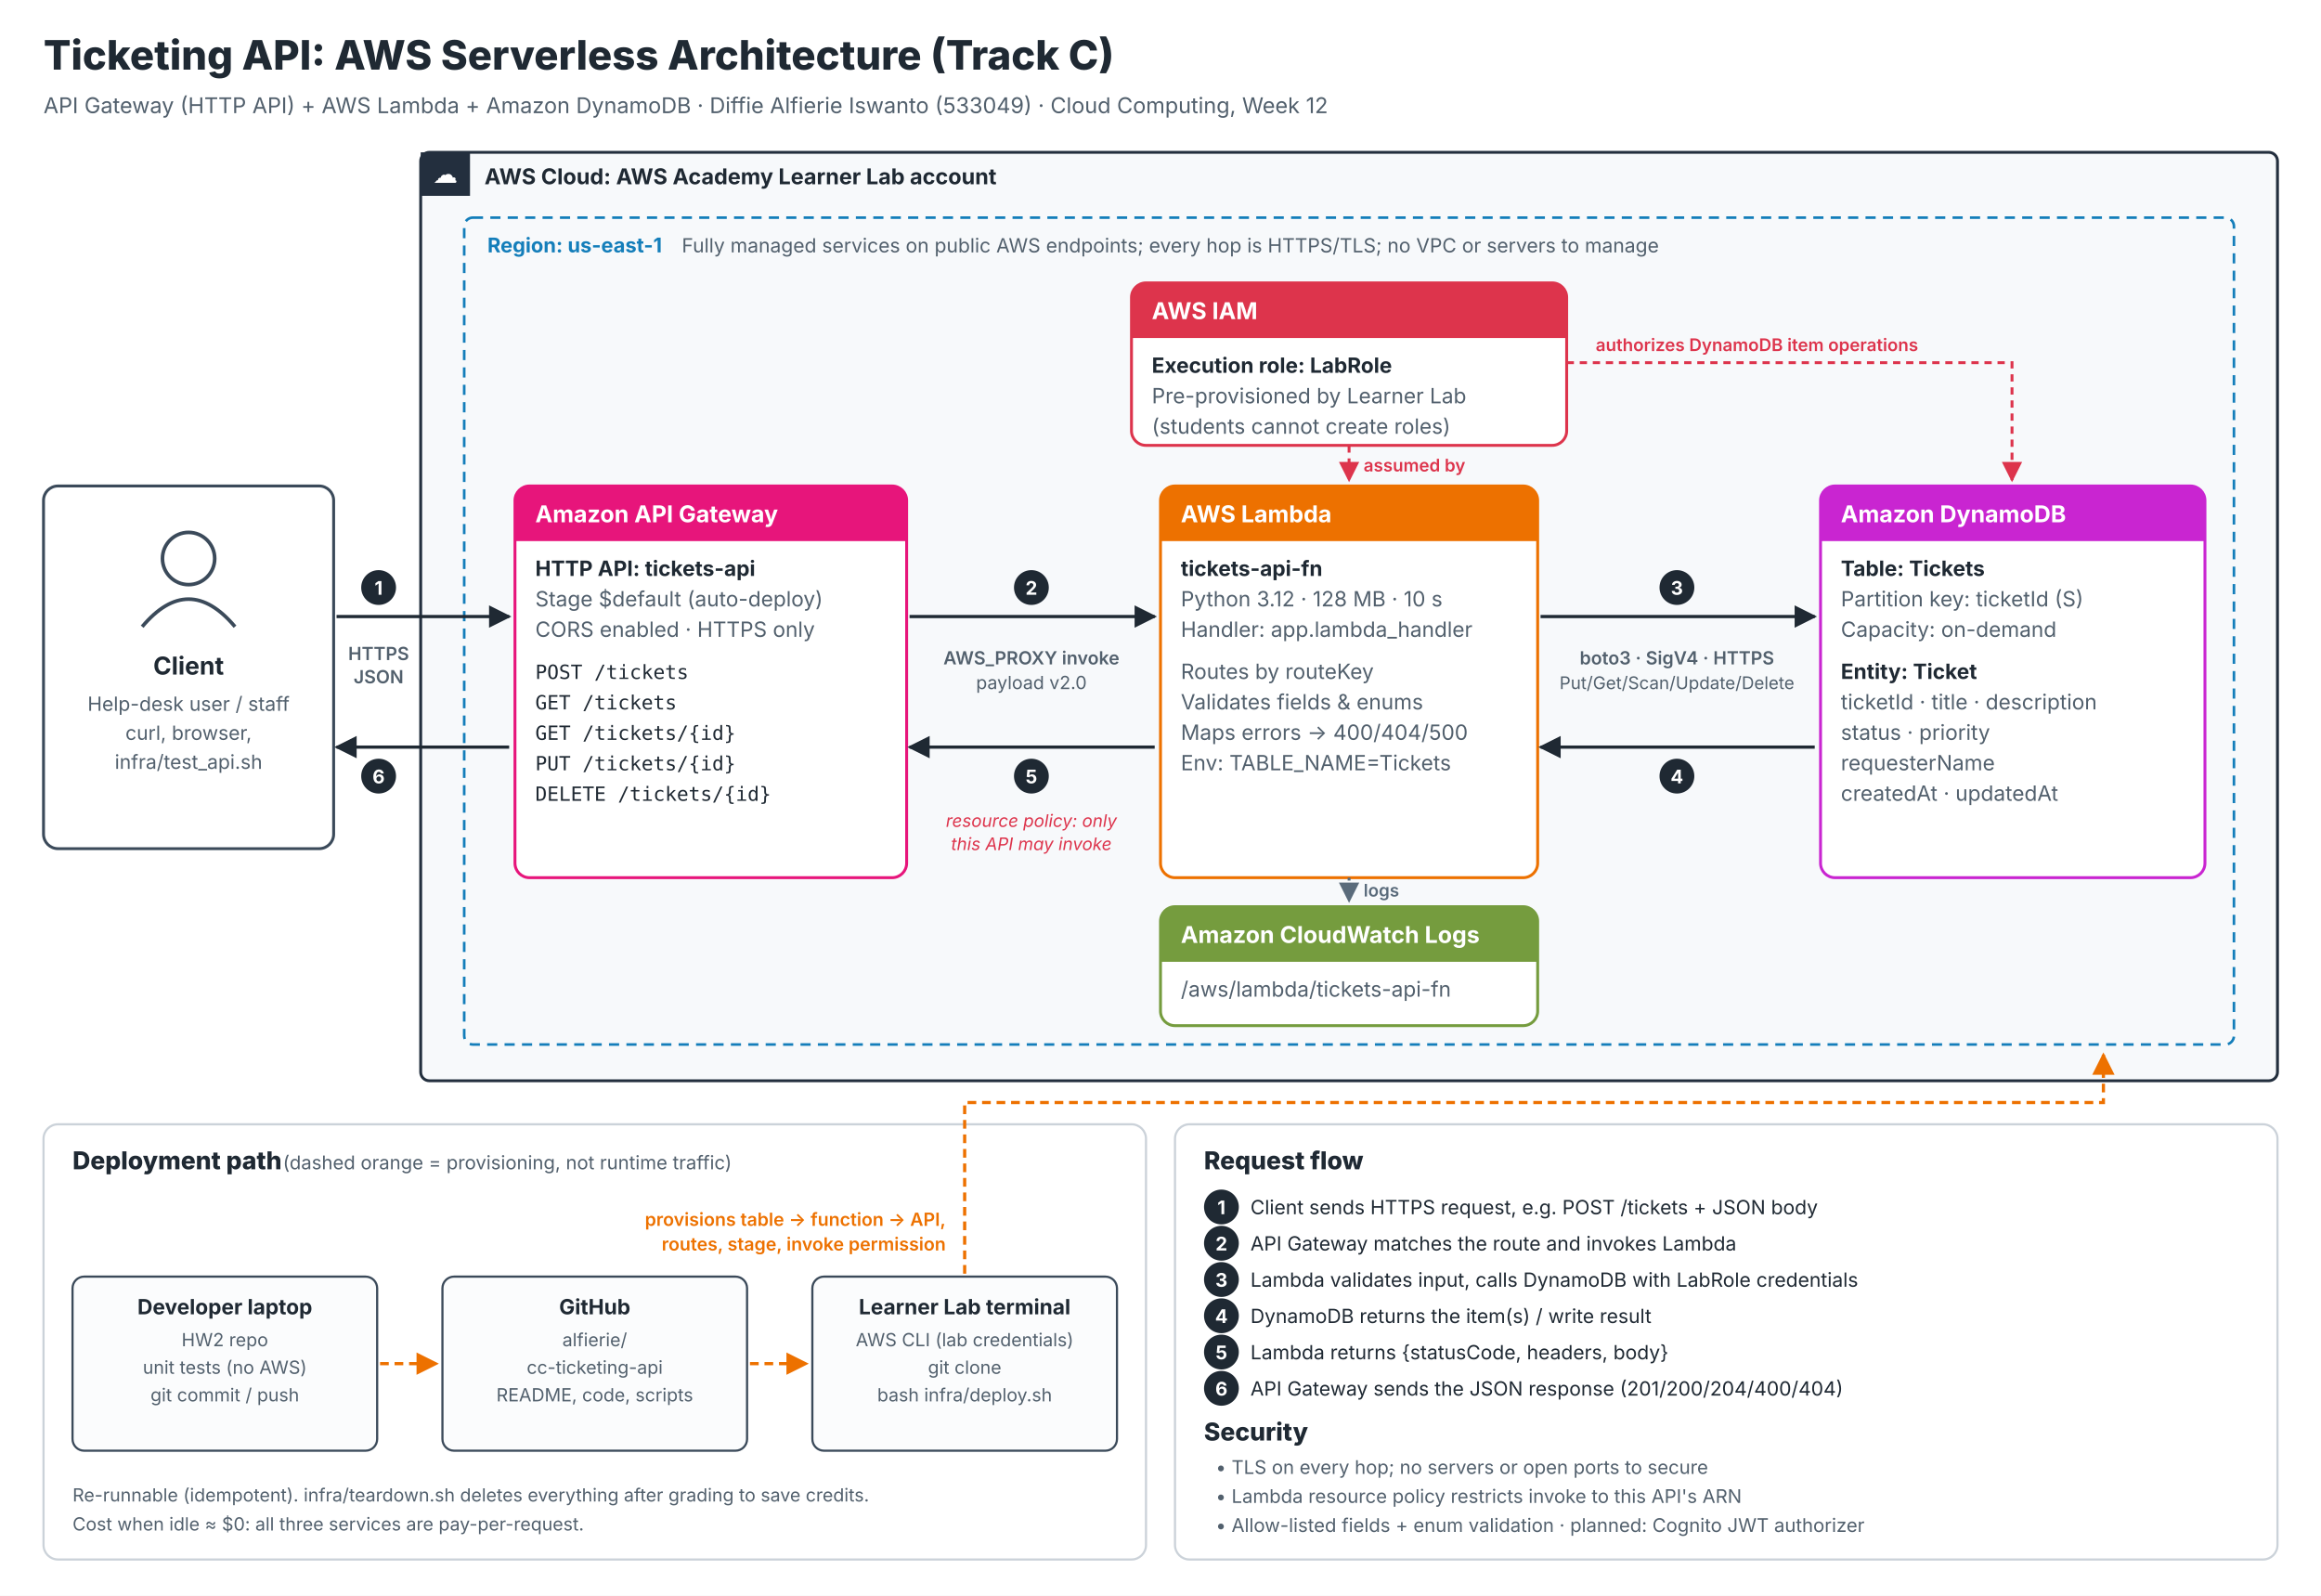
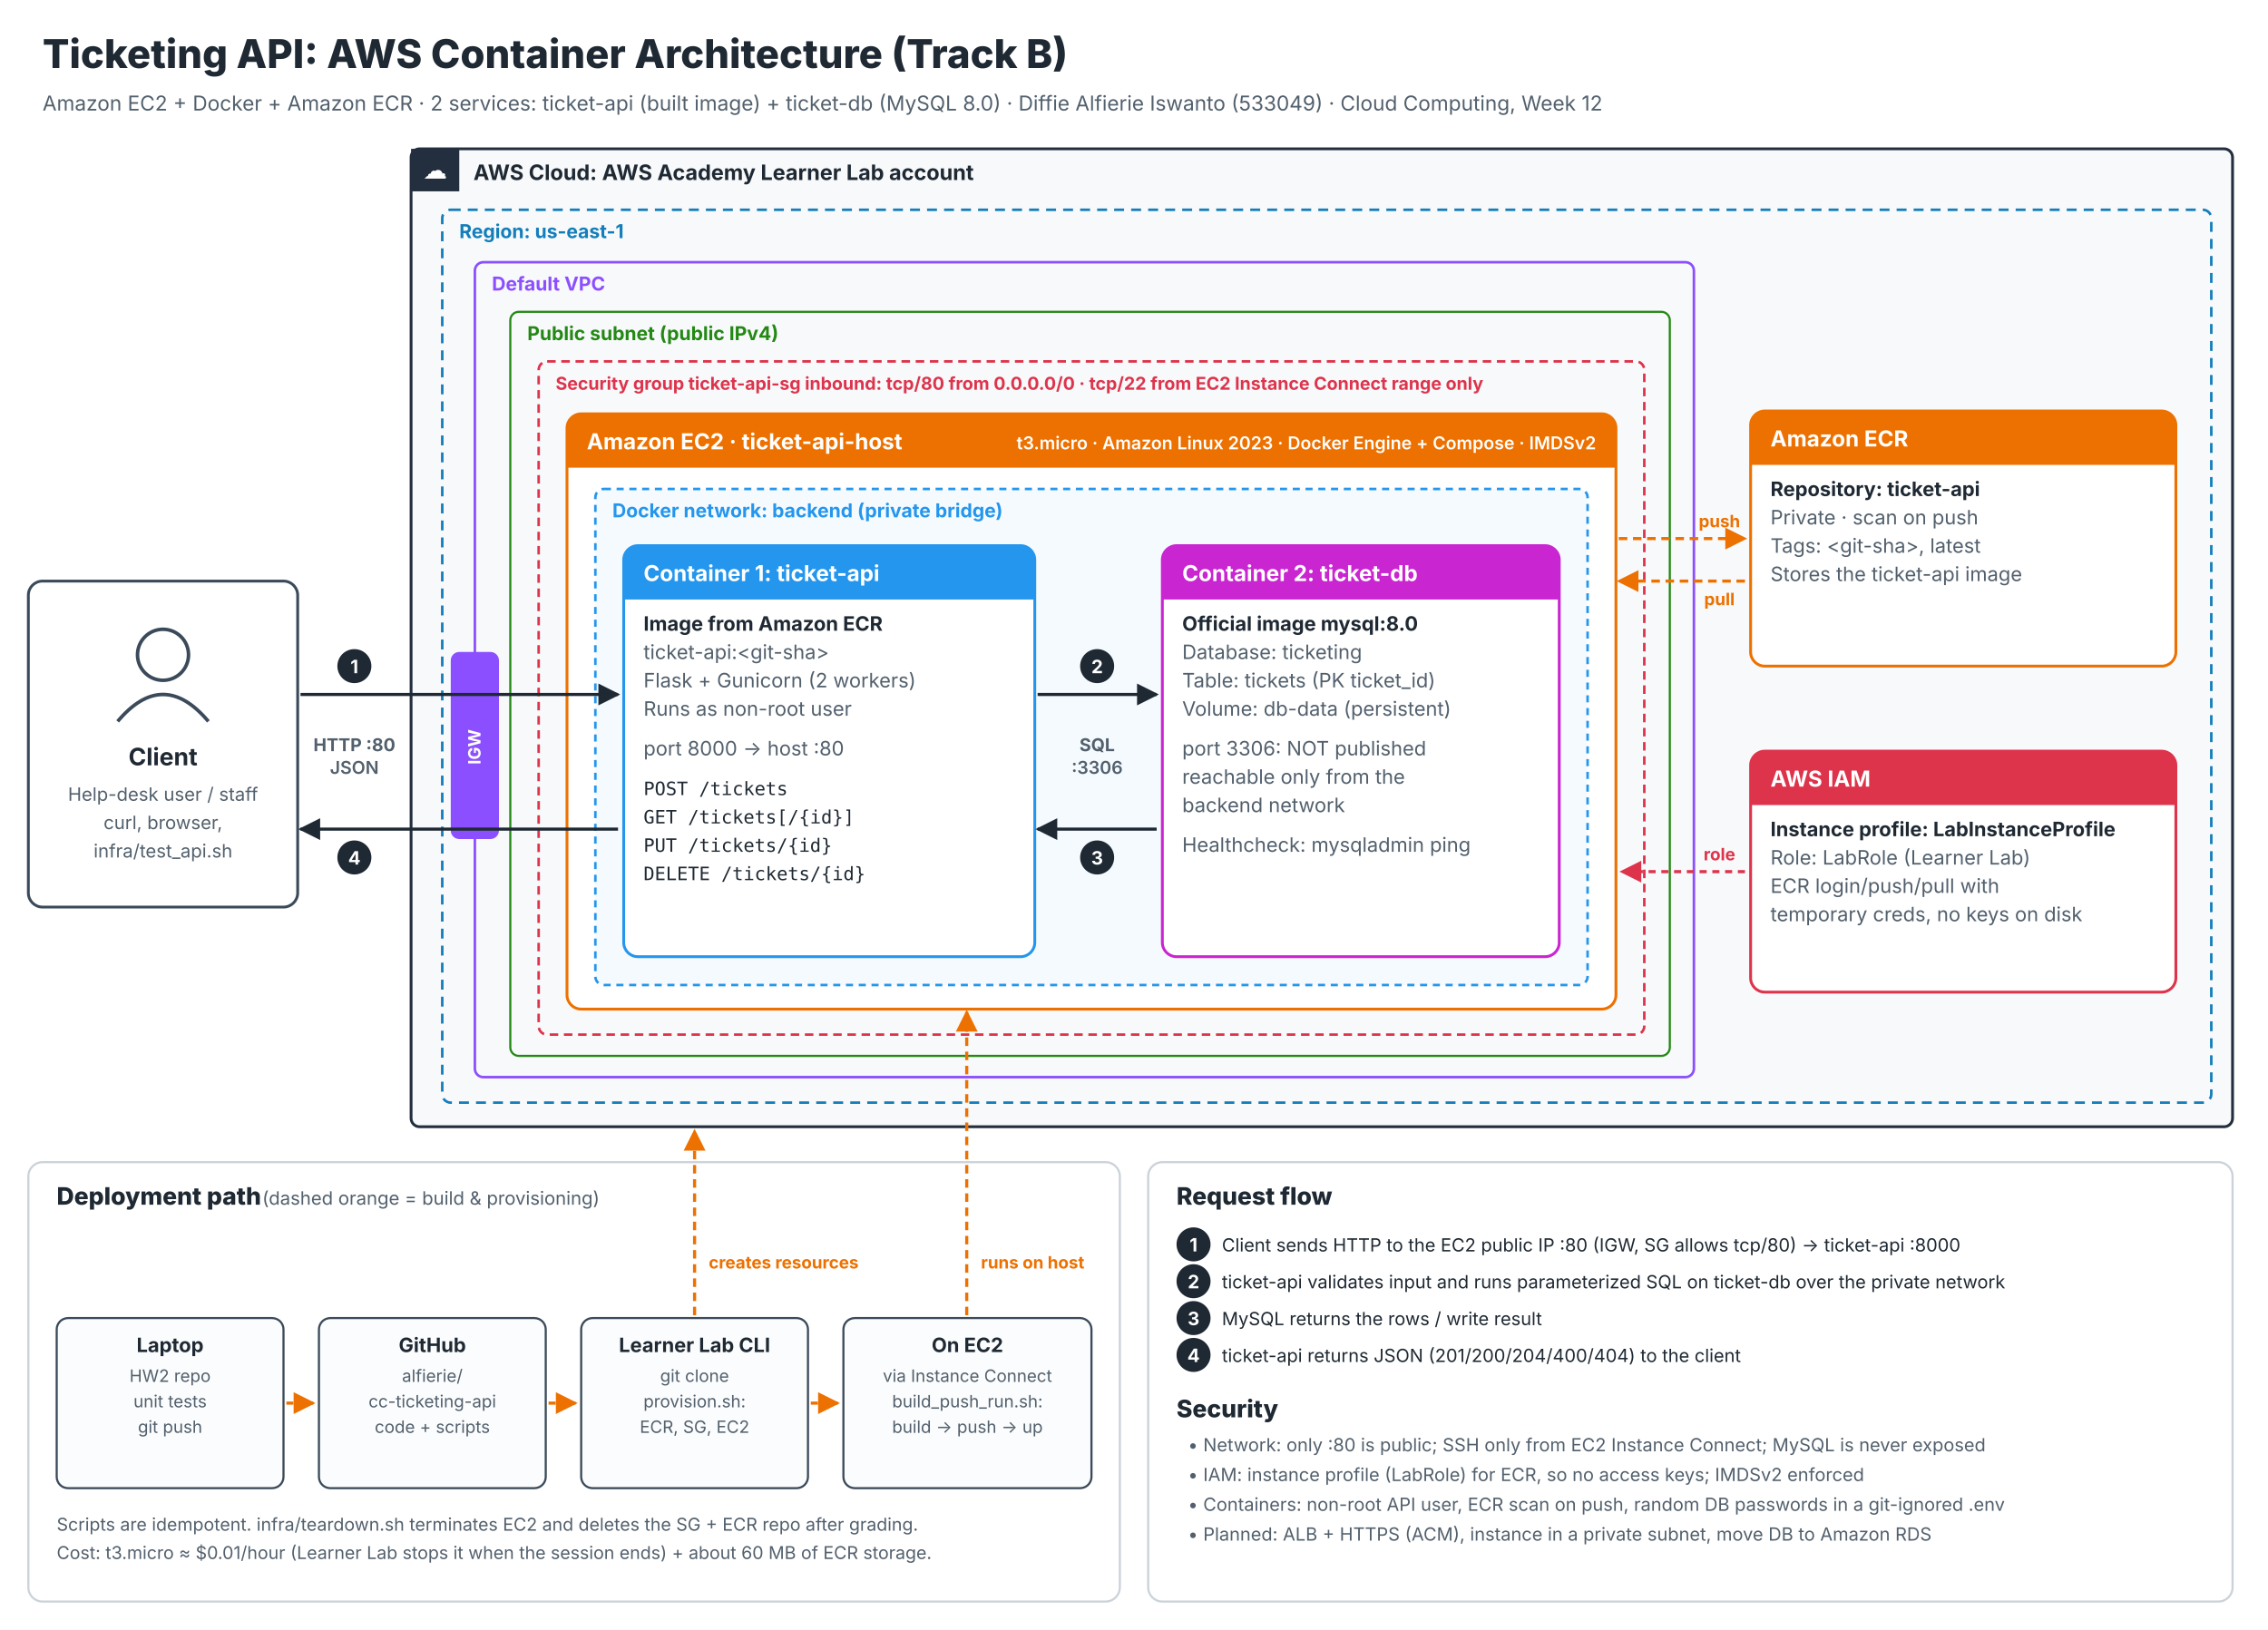
- <svg xmlns="http://www.w3.org/2000/svg" width="1600" height="1100" viewBox="0 0 1600 1100">
+ <svg xmlns="http://www.w3.org/2000/svg" width="1600" height="1150" viewBox="0 0 1600 1150">
  <defs>
    <marker id="ah-1f2933" viewBox="0 0 10 10" refX="9" refY="5" markerWidth="7" markerHeight="7" orient="auto-start-reverse">
      <path d="M0 0 L10 5 L0 10 z" fill="#1f2933" />
    </marker>
    <marker id="ah-DD344C" viewBox="0 0 10 10" refX="9" refY="5" markerWidth="7" markerHeight="7" orient="auto-start-reverse">
      <path d="M0 0 L10 5 L0 10 z" fill="#DD344C" />
    </marker>
-     <marker id="ah-E7157B" viewBox="0 0 10 10" refX="9" refY="5" markerWidth="7" markerHeight="7" orient="auto-start-reverse">
-       <path d="M0 0 L10 5 L0 10 z" fill="#E7157B" />
-     </marker>
-     <marker id="ah-5a6b7b" viewBox="0 0 10 10" refX="9" refY="5" markerWidth="7" markerHeight="7" orient="auto-start-reverse">
-       <path d="M0 0 L10 5 L0 10 z" fill="#5a6b7b" />
-     </marker>
    <marker id="ah-ED7100" viewBox="0 0 10 10" refX="9" refY="5" markerWidth="7" markerHeight="7" orient="auto-start-reverse">
      <path d="M0 0 L10 5 L0 10 z" fill="#ED7100" />
    </marker>
+     <marker id="ah-2496ED" viewBox="0 0 10 10" refX="9" refY="5" markerWidth="7" markerHeight="7" orient="auto-start-reverse">
+       <path d="M0 0 L10 5 L0 10 z" fill="#2496ED" />
+     </marker>
  </defs>
-   <rect width="1600" height="1100" fill="#fff" />
-   <text x="30" y="48" font-family="Inter, DejaVu Sans, sans-serif" font-size="28" font-weight="800" fill="#1f2933" text-anchor="start">Ticketing API: AWS Serverless Architecture (Track C)</text>
-   <text x="30" y="78" font-family="Inter, DejaVu Sans, sans-serif" font-size="15" font-weight="400" fill="#52606d" text-anchor="start">API Gateway (HTTP API) + AWS Lambda + Amazon DynamoDB  ·  Diffie Alfierie Iswanto (533049)  ·  Cloud Computing, Week 12</text>
-   <rect x="290" y="105" width="1280" height="640" rx="6" fill="#f7f9fb" stroke="#232f3e" stroke-width="2" />
+   <rect width="1600" height="1150" fill="#fff" />
+   <text x="30" y="48" font-family="Inter, DejaVu Sans, sans-serif" font-size="28" font-weight="800" fill="#1f2933" text-anchor="start">Ticketing API: AWS Container Architecture (Track B)</text>
+   <text x="30" y="78" font-family="Inter, DejaVu Sans, sans-serif" font-size="14.5" font-weight="400" fill="#52606d" text-anchor="start">Amazon EC2 + Docker + Amazon ECR  ·  2 services: ticket-api (built image) + ticket-db (MySQL 8.0)  ·  Diffie Alfierie Iswanto (533049)  ·  Cloud Computing, Week 12</text>
+   <rect x="290" y="105" width="1285" height="690" rx="6" fill="#f7f9fb" stroke="#232f3e" stroke-width="2" />
  <rect x="290" y="105" width="34" height="30" fill="#232f3e" />
  <text x="307" y="126" font-family="DejaVu Sans" font-size="17" font-weight="700" fill="#fff" text-anchor="middle">☁</text>
  <text x="334" y="127" font-family="Inter, DejaVu Sans, sans-serif" font-size="15" font-weight="700" fill="#1f2933" text-anchor="start">AWS Cloud: AWS Academy Learner Lab account</text>
-   <rect x="320" y="150" width="1220" height="570" rx="6" fill="none" stroke="#147EBA" stroke-width="1.8" stroke-dasharray="7 5" />
-   <text x="336" y="174" font-family="Inter, DejaVu Sans, sans-serif" font-size="14" font-weight="700" fill="#147EBA" text-anchor="start">Region: us-east-1</text>
-   <text x="470" y="174" font-family="Inter, DejaVu Sans, sans-serif" font-size="13.5" font-weight="400" fill="#52606d" text-anchor="start">Fully managed services on public AWS endpoints; every hop is HTTPS/TLS; no VPC or servers to manage</text>
-   <rect x="30" y="335" width="200" height="250" rx="10" fill="#fff" stroke="#3b4a5a" stroke-width="2" />
-   <circle cx="130" cy="385" r="18" fill="none" stroke="#3b4a5a" stroke-width="2.5" />
-   <path d="M98 432 q32 -38 64 0" fill="none" stroke="#3b4a5a" stroke-width="2.5" />
-   <text x="130" y="465" font-family="Inter, DejaVu Sans, sans-serif" font-size="17" font-weight="700" fill="#1f2933" text-anchor="middle">Client</text>
-   <text x="130" y="490" font-family="Inter, DejaVu Sans, sans-serif" font-size="13.5" font-weight="400" fill="#52606d" text-anchor="middle">Help-desk user / staff</text>
-   <text x="130" y="510" font-family="Inter, DejaVu Sans, sans-serif" font-size="13.5" font-weight="400" fill="#52606d" text-anchor="middle">curl, browser,</text>
-   <text x="130" y="530" font-family="Inter, DejaVu Sans, sans-serif" font-size="13.5" font-weight="400" fill="#52606d" text-anchor="middle">infra/test_api.sh</text>
-   <rect x="355" y="335" width="270" height="270" rx="10" fill="#fff" stroke="#E7157B" stroke-width="2" />
-   <path d="M355 345 a10 10 0 0 1 10 -10 h250 a10 10 0 0 1 10 10 v28 h-270 z" fill="#E7157B" />
-   <text x="369" y="360" font-family="Inter, DejaVu Sans, sans-serif" font-size="16" font-weight="700" fill="#fff" text-anchor="start">Amazon API Gateway</text>
-   <text x="369" y="397" font-family="Inter, DejaVu Sans, sans-serif" font-size="14.5" font-weight="700" fill="#1f2933" text-anchor="start">HTTP API: tickets-api</text>
-   <text x="369" y="418" font-family="Inter, DejaVu Sans, sans-serif" font-size="14.5" font-weight="400" fill="#52606d" text-anchor="start">Stage $default (auto-deploy)</text>
-   <text x="369" y="439" font-family="Inter, DejaVu Sans, sans-serif" font-size="14.5" font-weight="400" fill="#52606d" text-anchor="start">CORS enabled · HTTPS only</text>
-   <text x="369" y="468" font-family="DejaVu Sans Mono, monospace" font-size="13.5" font-weight="400" fill="#1f2933" text-anchor="start">POST   /tickets</text>
-   <text x="369" y="489" font-family="DejaVu Sans Mono, monospace" font-size="13.5" font-weight="400" fill="#1f2933" text-anchor="start">GET    /tickets</text>
-   <text x="369" y="510" font-family="DejaVu Sans Mono, monospace" font-size="13.5" font-weight="400" fill="#1f2933" text-anchor="start">GET    /tickets/{id}</text>
-   <text x="369" y="531" font-family="DejaVu Sans Mono, monospace" font-size="13.5" font-weight="400" fill="#1f2933" text-anchor="start">PUT    /tickets/{id}</text>
-   <text x="369" y="552" font-family="DejaVu Sans Mono, monospace" font-size="13.5" font-weight="400" fill="#1f2933" text-anchor="start">DELETE /tickets/{id}</text>
-   <rect x="800" y="335" width="260" height="270" rx="10" fill="#fff" stroke="#ED7100" stroke-width="2" />
-   <path d="M800 345 a10 10 0 0 1 10 -10 h240 a10 10 0 0 1 10 10 v28 h-260 z" fill="#ED7100" />
-   <text x="814" y="360" font-family="Inter, DejaVu Sans, sans-serif" font-size="16" font-weight="700" fill="#fff" text-anchor="start">AWS Lambda</text>
-   <text x="814" y="397" font-family="Inter, DejaVu Sans, sans-serif" font-size="14.5" font-weight="700" fill="#1f2933" text-anchor="start">tickets-api-fn</text>
-   <text x="814" y="418" font-family="Inter, DejaVu Sans, sans-serif" font-size="14.5" font-weight="400" fill="#52606d" text-anchor="start">Python 3.12 · 128 MB · 10 s</text>
-   <text x="814" y="439" font-family="Inter, DejaVu Sans, sans-serif" font-size="14.5" font-weight="400" fill="#52606d" text-anchor="start">Handler: app.lambda_handler</text>
-   <text x="814" y="468" font-family="Inter, DejaVu Sans, sans-serif" font-size="14.5" font-weight="400" fill="#52606d" text-anchor="start">Routes by routeKey</text>
-   <text x="814" y="489" font-family="Inter, DejaVu Sans, sans-serif" font-size="14.5" font-weight="400" fill="#52606d" text-anchor="start">Validates fields &amp; enums</text>
-   <text x="814" y="510" font-family="Inter, DejaVu Sans, sans-serif" font-size="14.5" font-weight="400" fill="#52606d" text-anchor="start">Maps errors → 400/404/500</text>
-   <text x="814" y="531" font-family="Inter, DejaVu Sans, sans-serif" font-size="14.5" font-weight="400" fill="#52606d" text-anchor="start">Env: TABLE_NAME=Tickets</text>
-   <rect x="1255" y="335" width="265" height="270" rx="10" fill="#fff" stroke="#C925D1" stroke-width="2" />
-   <path d="M1255 345 a10 10 0 0 1 10 -10 h245 a10 10 0 0 1 10 10 v28 h-265 z" fill="#C925D1" />
-   <text x="1269" y="360" font-family="Inter, DejaVu Sans, sans-serif" font-size="16" font-weight="700" fill="#fff" text-anchor="start">Amazon DynamoDB</text>
-   <text x="1269" y="397" font-family="Inter, DejaVu Sans, sans-serif" font-size="14.5" font-weight="700" fill="#1f2933" text-anchor="start">Table: Tickets</text>
-   <text x="1269" y="418" font-family="Inter, DejaVu Sans, sans-serif" font-size="14.5" font-weight="400" fill="#52606d" text-anchor="start">Partition key: ticketId (S)</text>
-   <text x="1269" y="439" font-family="Inter, DejaVu Sans, sans-serif" font-size="14.5" font-weight="400" fill="#52606d" text-anchor="start">Capacity: on-demand</text>
-   <text x="1269" y="468" font-family="Inter, DejaVu Sans, sans-serif" font-size="14.5" font-weight="700" fill="#1f2933" text-anchor="start">Entity: Ticket</text>
-   <text x="1269" y="489" font-family="Inter, DejaVu Sans, sans-serif" font-size="14.5" font-weight="400" fill="#52606d" text-anchor="start">ticketId · title · description</text>
-   <text x="1269" y="510" font-family="Inter, DejaVu Sans, sans-serif" font-size="14.5" font-weight="400" fill="#52606d" text-anchor="start">status · priority</text>
-   <text x="1269" y="531" font-family="Inter, DejaVu Sans, sans-serif" font-size="14.5" font-weight="400" fill="#52606d" text-anchor="start">requesterName</text>
-   <text x="1269" y="552" font-family="Inter, DejaVu Sans, sans-serif" font-size="14.5" font-weight="400" fill="#52606d" text-anchor="start">createdAt · updatedAt</text>
-   <rect x="800" y="625" width="260" height="82" rx="10" fill="#fff" stroke="#759C3E" stroke-width="2" />
-   <path d="M800 635 a10 10 0 0 1 10 -10 h240 a10 10 0 0 1 10 10 v28 h-260 z" fill="#759C3E" />
-   <text x="814" y="650" font-family="Inter, DejaVu Sans, sans-serif" font-size="16" font-weight="700" fill="#fff" text-anchor="start">Amazon CloudWatch Logs</text>
-   <text x="814" y="687" font-family="Inter, DejaVu Sans, sans-serif" font-size="14.5" font-weight="400" fill="#52606d" text-anchor="start">/aws/lambda/tickets-api-fn</text>
-   <rect x="780" y="195" width="300" height="112" rx="10" fill="#fff" stroke="#DD344C" stroke-width="2" />
-   <path d="M780 205 a10 10 0 0 1 10 -10 h280 a10 10 0 0 1 10 10 v28 h-300 z" fill="#DD344C" />
-   <text x="794" y="220" font-family="Inter, DejaVu Sans, sans-serif" font-size="16" font-weight="700" fill="#fff" text-anchor="start">AWS IAM</text>
-   <text x="794" y="257" font-family="Inter, DejaVu Sans, sans-serif" font-size="14.5" font-weight="700" fill="#1f2933" text-anchor="start">Execution role: LabRole</text>
-   <text x="794" y="278" font-family="Inter, DejaVu Sans, sans-serif" font-size="14.5" font-weight="400" fill="#52606d" text-anchor="start">Pre-provisioned by Learner Lab</text>
-   <text x="794" y="299" font-family="Inter, DejaVu Sans, sans-serif" font-size="14.5" font-weight="400" fill="#52606d" text-anchor="start">(students cannot create roles)</text>
-   <line x1="232" y1="425" x2="351" y2="425" stroke="#1f2933" stroke-width="2.2" marker-end="url(#ah-1f2933)" />
-   <circle cx="261" cy="405" r="12" fill="#1f2933" />
-   <text x="261" y="410" font-family="Inter, DejaVu Sans, sans-serif" font-size="13" font-weight="700" fill="#fff" text-anchor="middle">1</text>
-   <line x1="351" y1="515" x2="232" y2="515" stroke="#1f2933" stroke-width="2.2" marker-end="url(#ah-1f2933)" />
-   <circle cx="261" cy="535" r="12" fill="#1f2933" />
-   <text x="261" y="540" font-family="Inter, DejaVu Sans, sans-serif" font-size="13" font-weight="700" fill="#fff" text-anchor="middle">6</text>
-   <text x="261" y="455" font-family="Inter, DejaVu Sans, sans-serif" font-size="12.5" font-weight="600" fill="#52606d" text-anchor="middle">HTTPS</text>
-   <text x="261" y="471" font-family="Inter, DejaVu Sans, sans-serif" font-size="12.5" font-weight="600" fill="#52606d" text-anchor="middle">JSON</text>
-   <line x1="627" y1="425" x2="796" y2="425" stroke="#1f2933" stroke-width="2.2" marker-end="url(#ah-1f2933)" />
-   <circle cx="711" cy="405" r="12" fill="#1f2933" />
-   <text x="711" y="410" font-family="Inter, DejaVu Sans, sans-serif" font-size="13" font-weight="700" fill="#fff" text-anchor="middle">2</text>
-   <line x1="796" y1="515" x2="627" y2="515" stroke="#1f2933" stroke-width="2.2" marker-end="url(#ah-1f2933)" />
-   <circle cx="711" cy="535" r="12" fill="#1f2933" />
-   <text x="711" y="540" font-family="Inter, DejaVu Sans, sans-serif" font-size="13" font-weight="700" fill="#fff" text-anchor="middle">5</text>
-   <text x="711" y="458" font-family="Inter, DejaVu Sans, sans-serif" font-size="12.5" font-weight="600" fill="#52606d" text-anchor="middle">AWS_PROXY invoke</text>
-   <text x="711" y="475" font-family="Inter, DejaVu Sans, sans-serif" font-size="12.5" font-weight="400" fill="#52606d" text-anchor="middle">payload v2.0</text>
-   <text x="711" y="570" font-family="Inter, DejaVu Sans, sans-serif" font-size="12" font-weight="400" fill="#DD344C" text-anchor="middle" font-style="italic">resource policy: only</text>
-   <text x="711" y="586" font-family="Inter, DejaVu Sans, sans-serif" font-size="12" font-weight="400" fill="#DD344C" text-anchor="middle" font-style="italic">this API may invoke</text>
-   <line x1="1062" y1="425" x2="1251" y2="425" stroke="#1f2933" stroke-width="2.2" marker-end="url(#ah-1f2933)" />
-   <circle cx="1156" cy="405" r="12" fill="#1f2933" />
-   <text x="1156" y="410" font-family="Inter, DejaVu Sans, sans-serif" font-size="13" font-weight="700" fill="#fff" text-anchor="middle">3</text>
-   <line x1="1251" y1="515" x2="1062" y2="515" stroke="#1f2933" stroke-width="2.2" marker-end="url(#ah-1f2933)" />
-   <circle cx="1156" cy="535" r="12" fill="#1f2933" />
-   <text x="1156" y="540" font-family="Inter, DejaVu Sans, sans-serif" font-size="13" font-weight="700" fill="#fff" text-anchor="middle">4</text>
-   <text x="1156" y="458" font-family="Inter, DejaVu Sans, sans-serif" font-size="12.5" font-weight="600" fill="#52606d" text-anchor="middle">boto3 · SigV4 · HTTPS</text>
-   <text x="1156" y="475" font-family="Inter, DejaVu Sans, sans-serif" font-size="12" font-weight="400" fill="#52606d" text-anchor="middle">Put/Get/Scan/Update/Delete</text>
-   <path d="M930 307 L930 331" stroke="#DD344C" stroke-width="2" stroke-dasharray="5 4" fill="none" marker-end="url(#ah-DD344C)" />
-   <text x="940" y="325" font-family="Inter, DejaVu Sans, sans-serif" font-size="12" font-weight="600" fill="#DD344C" text-anchor="start">assumed by</text>
-   <path d="M1080 250 L1387 250 L1387 331" stroke="#DD344C" stroke-width="2" stroke-dasharray="5 4" fill="none" marker-end="url(#ah-DD344C)" />
-   <text x="1100" y="242" font-family="Inter, DejaVu Sans, sans-serif" font-size="12" font-weight="600" fill="#DD344C" text-anchor="start">authorizes DynamoDB item operations</text>
-   <path d="M930 605 L930 621" stroke="#5a6b7b" stroke-width="2" stroke-dasharray="2 4" fill="none" marker-end="url(#ah-5a6b7b)" />
-   <text x="940" y="618" font-family="Inter, DejaVu Sans, sans-serif" font-size="12" font-weight="600" fill="#5a6b7b" text-anchor="start">logs</text>
-   <rect x="30" y="775" width="760" height="300" rx="10" fill="#fff" stroke="#cbd2d9" stroke-width="1.5" />
-   <text x="50" y="806" font-family="Inter, DejaVu Sans, sans-serif" font-size="17" font-weight="800" fill="#1f2933" text-anchor="start">Deployment path</text>
-   <text x="195" y="806" font-family="Inter, DejaVu Sans, sans-serif" font-size="13" font-weight="400" fill="#52606d" text-anchor="start">(dashed orange = provisioning, not runtime traffic)</text>
-   <rect x="50" y="880" width="210" height="120" rx="8" fill="#fbfcfd" stroke="#3b4a5a" stroke-width="1.5" />
-   <text x="155.0" y="906" font-family="Inter, DejaVu Sans, sans-serif" font-size="14.5" font-weight="700" fill="#1f2933" text-anchor="middle">Developer laptop</text>
-   <text x="155.0" y="928" font-family="Inter, DejaVu Sans, sans-serif" font-size="12.5" font-weight="400" fill="#52606d" text-anchor="middle">HW2 repo</text>
-   <text x="155.0" y="947" font-family="Inter, DejaVu Sans, sans-serif" font-size="12.5" font-weight="400" fill="#52606d" text-anchor="middle">unit tests (no AWS)</text>
-   <text x="155.0" y="966" font-family="Inter, DejaVu Sans, sans-serif" font-size="12.5" font-weight="400" fill="#52606d" text-anchor="middle">git commit / push</text>
-   <rect x="305" y="880" width="210" height="120" rx="8" fill="#fbfcfd" stroke="#3b4a5a" stroke-width="1.5" />
-   <text x="410.0" y="906" font-family="Inter, DejaVu Sans, sans-serif" font-size="14.5" font-weight="700" fill="#1f2933" text-anchor="middle">GitHub</text>
-   <text x="410.0" y="928" font-family="Inter, DejaVu Sans, sans-serif" font-size="12.5" font-weight="400" fill="#52606d" text-anchor="middle">alfierie/</text>
-   <text x="410.0" y="947" font-family="Inter, DejaVu Sans, sans-serif" font-size="12.5" font-weight="400" fill="#52606d" text-anchor="middle">cc-ticketing-api</text>
-   <text x="410.0" y="966" font-family="Inter, DejaVu Sans, sans-serif" font-size="12.5" font-weight="400" fill="#52606d" text-anchor="middle">README, code, scripts</text>
-   <rect x="560" y="880" width="210" height="120" rx="8" fill="#fbfcfd" stroke="#3b4a5a" stroke-width="1.5" />
-   <text x="665.0" y="906" font-family="Inter, DejaVu Sans, sans-serif" font-size="14.5" font-weight="700" fill="#1f2933" text-anchor="middle">Learner Lab terminal</text>
-   <text x="665.0" y="928" font-family="Inter, DejaVu Sans, sans-serif" font-size="12.5" font-weight="400" fill="#52606d" text-anchor="middle">AWS CLI (lab credentials)</text>
-   <text x="665.0" y="947" font-family="Inter, DejaVu Sans, sans-serif" font-size="12.5" font-weight="400" fill="#52606d" text-anchor="middle">git clone</text>
-   <text x="665.0" y="966" font-family="Inter, DejaVu Sans, sans-serif" font-size="12.5" font-weight="400" fill="#52606d" text-anchor="middle">bash infra/deploy.sh</text>
-   <line x1="262" y1="940" x2="301" y2="940" stroke="#ED7100" stroke-width="2.2" stroke-dasharray="6 4" marker-end="url(#ah-ED7100)" />
-   <line x1="517" y1="940" x2="556" y2="940" stroke="#ED7100" stroke-width="2.2" stroke-dasharray="6 4" marker-end="url(#ah-ED7100)" />
-   <path d="M665 878 L665 760 L1450 760 L1450 727" stroke="#ED7100" stroke-width="2.2" stroke-dasharray="6 4" fill="none" marker-end="url(#ah-ED7100)" />
-   <text x="652" y="845" font-family="Inter, DejaVu Sans, sans-serif" font-size="12.5" font-weight="600" fill="#ED7100" text-anchor="end">provisions table → function → API,</text>
-   <text x="652" y="862" font-family="Inter, DejaVu Sans, sans-serif" font-size="12.5" font-weight="600" fill="#ED7100" text-anchor="end">routes, stage, invoke permission</text>
-   <text x="50" y="1035" font-family="Inter, DejaVu Sans, sans-serif" font-size="12.5" font-weight="400" fill="#52606d" text-anchor="start">Re-runnable (idempotent). infra/teardown.sh deletes everything after grading to save credits.</text>
-   <text x="50" y="1055" font-family="Inter, DejaVu Sans, sans-serif" font-size="12.5" font-weight="400" fill="#52606d" text-anchor="start">Cost when idle ≈ $0: all three services are pay-per-request.</text>
-   <rect x="810" y="775" width="760" height="300" rx="10" fill="#fff" stroke="#cbd2d9" stroke-width="1.5" />
-   <text x="830" y="806" font-family="Inter, DejaVu Sans, sans-serif" font-size="17" font-weight="800" fill="#1f2933" text-anchor="start">Request flow</text>
-   <circle cx="842" cy="832" r="12" fill="#1f2933" />
-   <text x="842" y="837" font-family="Inter, DejaVu Sans, sans-serif" font-size="13" font-weight="700" fill="#fff" text-anchor="middle">1</text>
-   <text x="862" y="837" font-family="Inter, DejaVu Sans, sans-serif" font-size="13.5" font-weight="400" fill="#1f2933" text-anchor="start">Client sends HTTPS request, e.g. POST /tickets + JSON body</text>
-   <circle cx="842" cy="857" r="12" fill="#1f2933" />
-   <text x="842" y="862" font-family="Inter, DejaVu Sans, sans-serif" font-size="13" font-weight="700" fill="#fff" text-anchor="middle">2</text>
-   <text x="862" y="862" font-family="Inter, DejaVu Sans, sans-serif" font-size="13.5" font-weight="400" fill="#1f2933" text-anchor="start">API Gateway matches the route and invokes Lambda</text>
-   <circle cx="842" cy="882" r="12" fill="#1f2933" />
-   <text x="842" y="887" font-family="Inter, DejaVu Sans, sans-serif" font-size="13" font-weight="700" fill="#fff" text-anchor="middle">3</text>
-   <text x="862" y="887" font-family="Inter, DejaVu Sans, sans-serif" font-size="13.5" font-weight="400" fill="#1f2933" text-anchor="start">Lambda validates input, calls DynamoDB with LabRole credentials</text>
-   <circle cx="842" cy="907" r="12" fill="#1f2933" />
-   <text x="842" y="912" font-family="Inter, DejaVu Sans, sans-serif" font-size="13" font-weight="700" fill="#fff" text-anchor="middle">4</text>
-   <text x="862" y="912" font-family="Inter, DejaVu Sans, sans-serif" font-size="13.5" font-weight="400" fill="#1f2933" text-anchor="start">DynamoDB returns the item(s) / write result</text>
-   <circle cx="842" cy="932" r="12" fill="#1f2933" />
-   <text x="842" y="937" font-family="Inter, DejaVu Sans, sans-serif" font-size="13" font-weight="700" fill="#fff" text-anchor="middle">5</text>
-   <text x="862" y="937" font-family="Inter, DejaVu Sans, sans-serif" font-size="13.5" font-weight="400" fill="#1f2933" text-anchor="start">Lambda returns {statusCode, headers, body}</text>
-   <circle cx="842" cy="957" r="12" fill="#1f2933" />
-   <text x="842" y="962" font-family="Inter, DejaVu Sans, sans-serif" font-size="13" font-weight="700" fill="#fff" text-anchor="middle">6</text>
-   <text x="862" y="962" font-family="Inter, DejaVu Sans, sans-serif" font-size="13.5" font-weight="400" fill="#1f2933" text-anchor="start">API Gateway sends the JSON response (201/200/204/400/404)</text>
-   <text x="830" y="993" font-family="Inter, DejaVu Sans, sans-serif" font-size="17" font-weight="800" fill="#1f2933" text-anchor="start">Security</text>
-   <text x="838" y="1016" font-family="Inter, DejaVu Sans, sans-serif" font-size="13" font-weight="400" fill="#52606d" text-anchor="start">• TLS on every hop; no servers or open ports to secure</text>
-   <text x="838" y="1036" font-family="Inter, DejaVu Sans, sans-serif" font-size="13" font-weight="400" fill="#52606d" text-anchor="start">• Lambda resource policy restricts invoke to this API's ARN</text>
-   <text x="838" y="1056" font-family="Inter, DejaVu Sans, sans-serif" font-size="13" font-weight="400" fill="#52606d" text-anchor="start">• Allow-listed fields + enum validation · planned: Cognito JWT authorizer</text>
+   <rect x="312" y="148" width="1248" height="630" rx="6" fill="none" stroke="#147EBA" stroke-width="1.8" stroke-dasharray="7 5" />
+   <text x="324" y="168" font-family="Inter, DejaVu Sans, sans-serif" font-size="13.5" font-weight="700" fill="#147EBA" text-anchor="start">Region: us-east-1</text>
+   <rect x="335" y="185" width="860" height="575" rx="6" fill="none" stroke="#8C4FFF" stroke-width="1.8" stroke-dasharray="" />
+   <text x="347" y="205" font-family="Inter, DejaVu Sans, sans-serif" font-size="13.5" font-weight="700" fill="#8C4FFF" text-anchor="start">Default VPC</text>
+   <rect x="360" y="220" width="818" height="525" rx="6" fill="none" stroke="#248814" stroke-width="1.5" stroke-dasharray="" />
+   <text x="372" y="240" font-family="Inter, DejaVu Sans, sans-serif" font-size="13.5" font-weight="700" fill="#248814" text-anchor="start">Public subnet (public IPv4)</text>
+   <rect x="380" y="255" width="780" height="475" rx="6" fill="none" stroke="#DD344C" stroke-width="1.8" stroke-dasharray="6 4" />
+   <text x="392" y="275" font-family="Inter, DejaVu Sans, sans-serif" font-size="12.5" font-weight="700" fill="#DD344C" text-anchor="start">Security group ticket-api-sg   inbound: tcp/80 from 0.0.0.0/0 · tcp/22 from EC2 Instance Connect range only</text>
+   <rect x="400" y="292" width="740" height="420" rx="10" fill="#fff" stroke="#ED7100" stroke-width="2" />
+   <path d="M400 302 a10 10 0 0 1 10 -10 h720 a10 10 0 0 1 10 10 v28 h-740 z" fill="#ED7100" />
+   <text x="414" y="317" font-family="Inter, DejaVu Sans, sans-serif" font-size="15.5" font-weight="700" fill="#fff" text-anchor="start">Amazon EC2 · ticket-api-host</text>
+   <text x="1126" y="317" font-family="Inter, DejaVu Sans, sans-serif" font-size="12.5" font-weight="600" fill="#fff" text-anchor="end">t3.micro · Amazon Linux 2023 · Docker Engine + Compose · IMDSv2</text>
+   <rect x="420" y="345" width="700" height="350" rx="6" fill="#f5faff" stroke="#2496ED" stroke-width="1.8" stroke-dasharray="5 4" />
+   <text x="432" y="365" font-family="Inter, DejaVu Sans, sans-serif" font-size="13.5" font-weight="700" fill="#2496ED" text-anchor="start">Docker network: backend (private bridge)</text>
+   <rect x="440" y="385" width="290" height="290" rx="10" fill="#fff" stroke="#2496ED" stroke-width="2" />
+   <path d="M440 395 a10 10 0 0 1 10 -10 h270 a10 10 0 0 1 10 10 v28 h-290 z" fill="#2496ED" />
+   <text x="454" y="410" font-family="Inter, DejaVu Sans, sans-serif" font-size="15.5" font-weight="700" fill="#fff" text-anchor="start">Container 1: ticket-api</text>
+   <text x="454" y="445" font-family="Inter, DejaVu Sans, sans-serif" font-size="14" font-weight="700" fill="#1f2933" text-anchor="start">Image from Amazon ECR</text>
+   <text x="454" y="465" font-family="Inter, DejaVu Sans, sans-serif" font-size="14" font-weight="400" fill="#52606d" text-anchor="start">ticket-api:&lt;git-sha&gt;</text>
+   <text x="454" y="485" font-family="Inter, DejaVu Sans, sans-serif" font-size="14" font-weight="400" fill="#52606d" text-anchor="start">Flask + Gunicorn (2 workers)</text>
+   <text x="454" y="505" font-family="Inter, DejaVu Sans, sans-serif" font-size="14" font-weight="400" fill="#52606d" text-anchor="start">Runs as non-root user</text>
+   <text x="454" y="533" font-family="Inter, DejaVu Sans, sans-serif" font-size="14" font-weight="400" fill="#52606d" text-anchor="start">port 8000 → host :80</text>
+   <text x="454" y="561" font-family="DejaVu Sans Mono, monospace" font-size="13" font-weight="400" fill="#1f2933" text-anchor="start">POST   /tickets</text>
+   <text x="454" y="581" font-family="DejaVu Sans Mono, monospace" font-size="13" font-weight="400" fill="#1f2933" text-anchor="start">GET    /tickets[/{id}]</text>
+   <text x="454" y="601" font-family="DejaVu Sans Mono, monospace" font-size="13" font-weight="400" fill="#1f2933" text-anchor="start">PUT    /tickets/{id}</text>
+   <text x="454" y="621" font-family="DejaVu Sans Mono, monospace" font-size="13" font-weight="400" fill="#1f2933" text-anchor="start">DELETE /tickets/{id}</text>
+   <rect x="820" y="385" width="280" height="290" rx="10" fill="#fff" stroke="#C925D1" stroke-width="2" />
+   <path d="M820 395 a10 10 0 0 1 10 -10 h260 a10 10 0 0 1 10 10 v28 h-280 z" fill="#C925D1" />
+   <text x="834" y="410" font-family="Inter, DejaVu Sans, sans-serif" font-size="15.5" font-weight="700" fill="#fff" text-anchor="start">Container 2: ticket-db</text>
+   <text x="834" y="445" font-family="Inter, DejaVu Sans, sans-serif" font-size="14" font-weight="700" fill="#1f2933" text-anchor="start">Official image mysql:8.0</text>
+   <text x="834" y="465" font-family="Inter, DejaVu Sans, sans-serif" font-size="14" font-weight="400" fill="#52606d" text-anchor="start">Database: ticketing</text>
+   <text x="834" y="485" font-family="Inter, DejaVu Sans, sans-serif" font-size="14" font-weight="400" fill="#52606d" text-anchor="start">Table: tickets (PK ticket_id)</text>
+   <text x="834" y="505" font-family="Inter, DejaVu Sans, sans-serif" font-size="14" font-weight="400" fill="#52606d" text-anchor="start">Volume: db-data (persistent)</text>
+   <text x="834" y="533" font-family="Inter, DejaVu Sans, sans-serif" font-size="14" font-weight="400" fill="#52606d" text-anchor="start">port 3306: NOT published</text>
+   <text x="834" y="553" font-family="Inter, DejaVu Sans, sans-serif" font-size="14" font-weight="400" fill="#52606d" text-anchor="start">reachable only from the</text>
+   <text x="834" y="573" font-family="Inter, DejaVu Sans, sans-serif" font-size="14" font-weight="400" fill="#52606d" text-anchor="start">backend network</text>
+   <text x="834" y="601" font-family="Inter, DejaVu Sans, sans-serif" font-size="14" font-weight="400" fill="#52606d" text-anchor="start">Healthcheck: mysqladmin ping</text>
+   <rect x="318" y="460" width="34" height="132" rx="6" fill="#8C4FFF" />
+   <text x="335" y="531" font-family="Inter, DejaVu Sans, sans-serif" font-size="12" font-weight="700" fill="#fff" text-anchor="middle" transform="rotate(-90 335 527)">IGW</text>
+   <rect x="1235" y="290" width="300" height="180" rx="10" fill="#fff" stroke="#ED7100" stroke-width="2" />
+   <path d="M1235 300 a10 10 0 0 1 10 -10 h280 a10 10 0 0 1 10 10 v28 h-300 z" fill="#ED7100" />
+   <text x="1249" y="315" font-family="Inter, DejaVu Sans, sans-serif" font-size="15.5" font-weight="700" fill="#fff" text-anchor="start">Amazon ECR</text>
+   <text x="1249" y="350" font-family="Inter, DejaVu Sans, sans-serif" font-size="14" font-weight="700" fill="#1f2933" text-anchor="start">Repository: ticket-api</text>
+   <text x="1249" y="370" font-family="Inter, DejaVu Sans, sans-serif" font-size="14" font-weight="400" fill="#52606d" text-anchor="start">Private · scan on push</text>
+   <text x="1249" y="390" font-family="Inter, DejaVu Sans, sans-serif" font-size="14" font-weight="400" fill="#52606d" text-anchor="start">Tags: &lt;git-sha&gt;, latest</text>
+   <text x="1249" y="410" font-family="Inter, DejaVu Sans, sans-serif" font-size="14" font-weight="400" fill="#52606d" text-anchor="start">Stores the ticket-api image</text>
+   <rect x="1235" y="530" width="300" height="170" rx="10" fill="#fff" stroke="#DD344C" stroke-width="2" />
+   <path d="M1235 540 a10 10 0 0 1 10 -10 h280 a10 10 0 0 1 10 10 v28 h-300 z" fill="#DD344C" />
+   <text x="1249" y="555" font-family="Inter, DejaVu Sans, sans-serif" font-size="15.5" font-weight="700" fill="#fff" text-anchor="start">AWS IAM</text>
+   <text x="1249" y="590" font-family="Inter, DejaVu Sans, sans-serif" font-size="14" font-weight="700" fill="#1f2933" text-anchor="start">Instance profile: LabInstanceProfile</text>
+   <text x="1249" y="610" font-family="Inter, DejaVu Sans, sans-serif" font-size="14" font-weight="400" fill="#52606d" text-anchor="start">Role: LabRole (Learner Lab)</text>
+   <text x="1249" y="630" font-family="Inter, DejaVu Sans, sans-serif" font-size="14" font-weight="400" fill="#52606d" text-anchor="start">ECR login/push/pull with</text>
+   <text x="1249" y="650" font-family="Inter, DejaVu Sans, sans-serif" font-size="14" font-weight="400" fill="#52606d" text-anchor="start">temporary creds, no keys on disk</text>
+   <rect x="20" y="410" width="190" height="230" rx="10" fill="#fff" stroke="#3b4a5a" stroke-width="2" />
+   <circle cx="115" cy="462" r="18" fill="none" stroke="#3b4a5a" stroke-width="2.5" />
+   <path d="M83 509 q32 -38 64 0" fill="none" stroke="#3b4a5a" stroke-width="2.5" />
+   <text x="115" y="540" font-family="Inter, DejaVu Sans, sans-serif" font-size="17" font-weight="700" fill="#1f2933" text-anchor="middle">Client</text>
+   <text x="115" y="565" font-family="Inter, DejaVu Sans, sans-serif" font-size="13" font-weight="400" fill="#52606d" text-anchor="middle">Help-desk user / staff</text>
+   <text x="115" y="585" font-family="Inter, DejaVu Sans, sans-serif" font-size="13" font-weight="400" fill="#52606d" text-anchor="middle">curl, browser,</text>
+   <text x="115" y="605" font-family="Inter, DejaVu Sans, sans-serif" font-size="13" font-weight="400" fill="#52606d" text-anchor="middle">infra/test_api.sh</text>
+   <path d="M212 490 L436 490" fill="none" stroke="#1f2933" stroke-width="2.2" marker-end="url(#ah-1f2933)" />
+   <circle cx="250" cy="470" r="12" fill="#1f2933" />
+   <text x="250" y="475" font-family="Inter, DejaVu Sans, sans-serif" font-size="13" font-weight="700" fill="#fff" text-anchor="middle">1</text>
+   <path d="M436 585 L212 585" fill="none" stroke="#1f2933" stroke-width="2.2" marker-end="url(#ah-1f2933)" />
+   <circle cx="250" cy="605" r="12" fill="#1f2933" />
+   <text x="250" y="610" font-family="Inter, DejaVu Sans, sans-serif" font-size="13" font-weight="700" fill="#fff" text-anchor="middle">4</text>
+   <text x="250" y="530" font-family="Inter, DejaVu Sans, sans-serif" font-size="12.5" font-weight="700" fill="#52606d" text-anchor="middle">HTTP :80</text>
+   <text x="250" y="546" font-family="Inter, DejaVu Sans, sans-serif" font-size="12.5" font-weight="600" fill="#52606d" text-anchor="middle">JSON</text>
+   <path d="M732 490 L816 490" fill="none" stroke="#1f2933" stroke-width="2.2" marker-end="url(#ah-1f2933)" />
+   <circle cx="774" cy="470" r="12" fill="#1f2933" />
+   <text x="774" y="475" font-family="Inter, DejaVu Sans, sans-serif" font-size="13" font-weight="700" fill="#fff" text-anchor="middle">2</text>
+   <path d="M816 585 L732 585" fill="none" stroke="#1f2933" stroke-width="2.2" marker-end="url(#ah-1f2933)" />
+   <circle cx="774" cy="605" r="12" fill="#1f2933" />
+   <text x="774" y="610" font-family="Inter, DejaVu Sans, sans-serif" font-size="13" font-weight="700" fill="#fff" text-anchor="middle">3</text>
+   <text x="774" y="530" font-family="Inter, DejaVu Sans, sans-serif" font-size="12.5" font-weight="700" fill="#52606d" text-anchor="middle">SQL</text>
+   <text x="774" y="546" font-family="Inter, DejaVu Sans, sans-serif" font-size="12.5" font-weight="600" fill="#52606d" text-anchor="middle">:3306</text>
+   <path d="M1142 380 L1231 380" fill="none" stroke="#ED7100" stroke-width="2.2" stroke-dasharray="6 4" marker-end="url(#ah-ED7100)" />
+   <path d="M1231 410 L1142 410" fill="none" stroke="#ED7100" stroke-width="2.2" stroke-dasharray="6 4" marker-end="url(#ah-ED7100)" />
+   <text x="1213" y="372" font-family="Inter, DejaVu Sans, sans-serif" font-size="12" font-weight="700" fill="#ED7100" text-anchor="middle">push</text>
+   <text x="1213" y="427" font-family="Inter, DejaVu Sans, sans-serif" font-size="12" font-weight="700" fill="#ED7100" text-anchor="middle">pull</text>
+   <path d="M1231 615 L1144 615" fill="none" stroke="#DD344C" stroke-width="2.2" stroke-dasharray="5 4" marker-end="url(#ah-DD344C)" />
+   <text x="1213" y="607" font-family="Inter, DejaVu Sans, sans-serif" font-size="12" font-weight="700" fill="#DD344C" text-anchor="middle">role</text>
+   <rect x="20" y="820" width="770" height="310" rx="10" fill="#fff" stroke="#cbd2d9" stroke-width="1.5" />
+   <text x="40" y="850" font-family="Inter, DejaVu Sans, sans-serif" font-size="17" font-weight="800" fill="#1f2933" text-anchor="start">Deployment path</text>
+   <text x="185" y="850" font-family="Inter, DejaVu Sans, sans-serif" font-size="13" font-weight="400" fill="#52606d" text-anchor="start">(dashed orange = build &amp; provisioning)</text>
+   <rect x="40" y="930" width="160" height="120" rx="8" fill="#fbfcfd" stroke="#3b4a5a" stroke-width="1.5" />
+   <text x="120.0" y="954" font-family="Inter, DejaVu Sans, sans-serif" font-size="14" font-weight="700" fill="#1f2933" text-anchor="middle">Laptop</text>
+   <text x="120.0" y="975" font-family="Inter, DejaVu Sans, sans-serif" font-size="12" font-weight="400" fill="#52606d" text-anchor="middle">HW2 repo</text>
+   <text x="120.0" y="993" font-family="Inter, DejaVu Sans, sans-serif" font-size="12" font-weight="400" fill="#52606d" text-anchor="middle">unit tests</text>
+   <text x="120.0" y="1011" font-family="Inter, DejaVu Sans, sans-serif" font-size="12" font-weight="400" fill="#52606d" text-anchor="middle">git push</text>
+   <rect x="225" y="930" width="160" height="120" rx="8" fill="#fbfcfd" stroke="#3b4a5a" stroke-width="1.5" />
+   <text x="305.0" y="954" font-family="Inter, DejaVu Sans, sans-serif" font-size="14" font-weight="700" fill="#1f2933" text-anchor="middle">GitHub</text>
+   <text x="305.0" y="975" font-family="Inter, DejaVu Sans, sans-serif" font-size="12" font-weight="400" fill="#52606d" text-anchor="middle">alfierie/</text>
+   <text x="305.0" y="993" font-family="Inter, DejaVu Sans, sans-serif" font-size="12" font-weight="400" fill="#52606d" text-anchor="middle">cc-ticketing-api</text>
+   <text x="305.0" y="1011" font-family="Inter, DejaVu Sans, sans-serif" font-size="12" font-weight="400" fill="#52606d" text-anchor="middle">code + scripts</text>
+   <rect x="410" y="930" width="160" height="120" rx="8" fill="#fbfcfd" stroke="#3b4a5a" stroke-width="1.5" />
+   <text x="490.0" y="954" font-family="Inter, DejaVu Sans, sans-serif" font-size="14" font-weight="700" fill="#1f2933" text-anchor="middle">Learner Lab CLI</text>
+   <text x="490.0" y="975" font-family="Inter, DejaVu Sans, sans-serif" font-size="12" font-weight="400" fill="#52606d" text-anchor="middle">git clone</text>
+   <text x="490.0" y="993" font-family="Inter, DejaVu Sans, sans-serif" font-size="12" font-weight="400" fill="#52606d" text-anchor="middle">provision.sh:</text>
+   <text x="490.0" y="1011" font-family="Inter, DejaVu Sans, sans-serif" font-size="12" font-weight="400" fill="#52606d" text-anchor="middle">ECR, SG, EC2</text>
+   <rect x="595" y="930" width="175" height="120" rx="8" fill="#fbfcfd" stroke="#3b4a5a" stroke-width="1.5" />
+   <text x="682.5" y="954" font-family="Inter, DejaVu Sans, sans-serif" font-size="14" font-weight="700" fill="#1f2933" text-anchor="middle">On EC2</text>
+   <text x="682.5" y="975" font-family="Inter, DejaVu Sans, sans-serif" font-size="12" font-weight="400" fill="#52606d" text-anchor="middle">via Instance Connect</text>
+   <text x="682.5" y="993" font-family="Inter, DejaVu Sans, sans-serif" font-size="12" font-weight="400" fill="#52606d" text-anchor="middle">build_push_run.sh:</text>
+   <text x="682.5" y="1011" font-family="Inter, DejaVu Sans, sans-serif" font-size="12" font-weight="400" fill="#52606d" text-anchor="middle">build → push → up</text>
+   <path d="M202 990 L221 990" fill="none" stroke="#ED7100" stroke-width="2.2" stroke-dasharray="5 3" marker-end="url(#ah-ED7100)" />
+   <path d="M387 990 L406 990" fill="none" stroke="#ED7100" stroke-width="2.2" stroke-dasharray="5 3" marker-end="url(#ah-ED7100)" />
+   <path d="M572 990 L591 990" fill="none" stroke="#ED7100" stroke-width="2.2" stroke-dasharray="5 3" marker-end="url(#ah-ED7100)" />
+   <path d="M490 928 L490 798" fill="none" stroke="#ED7100" stroke-width="2.2" stroke-dasharray="6 4" marker-end="url(#ah-ED7100)" />
+   <text x="500" y="895" font-family="Inter, DejaVu Sans, sans-serif" font-size="12" font-weight="700" fill="#ED7100" text-anchor="start">creates resources</text>
+   <path d="M682 928 L682 714" fill="none" stroke="#ED7100" stroke-width="2.2" stroke-dasharray="6 4" marker-end="url(#ah-ED7100)" />
+   <text x="692" y="895" font-family="Inter, DejaVu Sans, sans-serif" font-size="12" font-weight="700" fill="#ED7100" text-anchor="start">runs on host</text>
+   <text x="40" y="1080" font-family="Inter, DejaVu Sans, sans-serif" font-size="12.5" font-weight="400" fill="#52606d" text-anchor="start">Scripts are idempotent. infra/teardown.sh terminates EC2 and deletes the SG + ECR repo after grading.</text>
+   <text x="40" y="1100" font-family="Inter, DejaVu Sans, sans-serif" font-size="12.5" font-weight="400" fill="#52606d" text-anchor="start">Cost: t3.micro ≈ $0.01/hour (Learner Lab stops it when the session ends) + about 60 MB of ECR storage.</text>
+   <rect x="810" y="820" width="765" height="310" rx="10" fill="#fff" stroke="#cbd2d9" stroke-width="1.5" />
+   <text x="830" y="850" font-family="Inter, DejaVu Sans, sans-serif" font-size="17" font-weight="800" fill="#1f2933" text-anchor="start">Request flow</text>
+   <circle cx="842" cy="878" r="12" fill="#1f2933" />
+   <text x="842" y="883" font-family="Inter, DejaVu Sans, sans-serif" font-size="13" font-weight="700" fill="#fff" text-anchor="middle">1</text>
+   <text x="862" y="883" font-family="Inter, DejaVu Sans, sans-serif" font-size="12.8" font-weight="400" fill="#1f2933" text-anchor="start">Client sends HTTP to the EC2 public IP :80 (IGW, SG allows tcp/80) → ticket-api :8000</text>
+   <circle cx="842" cy="904" r="12" fill="#1f2933" />
+   <text x="842" y="909" font-family="Inter, DejaVu Sans, sans-serif" font-size="13" font-weight="700" fill="#fff" text-anchor="middle">2</text>
+   <text x="862" y="909" font-family="Inter, DejaVu Sans, sans-serif" font-size="12.8" font-weight="400" fill="#1f2933" text-anchor="start">ticket-api validates input and runs parameterized SQL on ticket-db over the private network</text>
+   <circle cx="842" cy="930" r="12" fill="#1f2933" />
+   <text x="842" y="935" font-family="Inter, DejaVu Sans, sans-serif" font-size="13" font-weight="700" fill="#fff" text-anchor="middle">3</text>
+   <text x="862" y="935" font-family="Inter, DejaVu Sans, sans-serif" font-size="12.8" font-weight="400" fill="#1f2933" text-anchor="start">MySQL returns the rows / write result</text>
+   <circle cx="842" cy="956" r="12" fill="#1f2933" />
+   <text x="842" y="961" font-family="Inter, DejaVu Sans, sans-serif" font-size="13" font-weight="700" fill="#fff" text-anchor="middle">4</text>
+   <text x="862" y="961" font-family="Inter, DejaVu Sans, sans-serif" font-size="12.8" font-weight="400" fill="#1f2933" text-anchor="start">ticket-api returns JSON (201/200/204/400/404) to the client</text>
+   <text x="830" y="1000" font-family="Inter, DejaVu Sans, sans-serif" font-size="17" font-weight="800" fill="#1f2933" text-anchor="start">Security</text>
+   <text x="838" y="1024" font-family="Inter, DejaVu Sans, sans-serif" font-size="12.8" font-weight="400" fill="#52606d" text-anchor="start">• Network: only :80 is public; SSH only from EC2 Instance Connect; MySQL is never exposed</text>
+   <text x="838" y="1045" font-family="Inter, DejaVu Sans, sans-serif" font-size="12.8" font-weight="400" fill="#52606d" text-anchor="start">• IAM: instance profile (LabRole) for ECR, so no access keys; IMDSv2 enforced</text>
+   <text x="838" y="1066" font-family="Inter, DejaVu Sans, sans-serif" font-size="12.8" font-weight="400" fill="#52606d" text-anchor="start">• Containers: non-root API user, ECR scan on push, random DB passwords in a git-ignored .env</text>
+   <text x="838" y="1087" font-family="Inter, DejaVu Sans, sans-serif" font-size="12.8" font-weight="400" fill="#52606d" text-anchor="start">• Planned: ALB + HTTPS (ACM), instance in a private subnet, move DB to Amazon RDS</text>
</svg>
